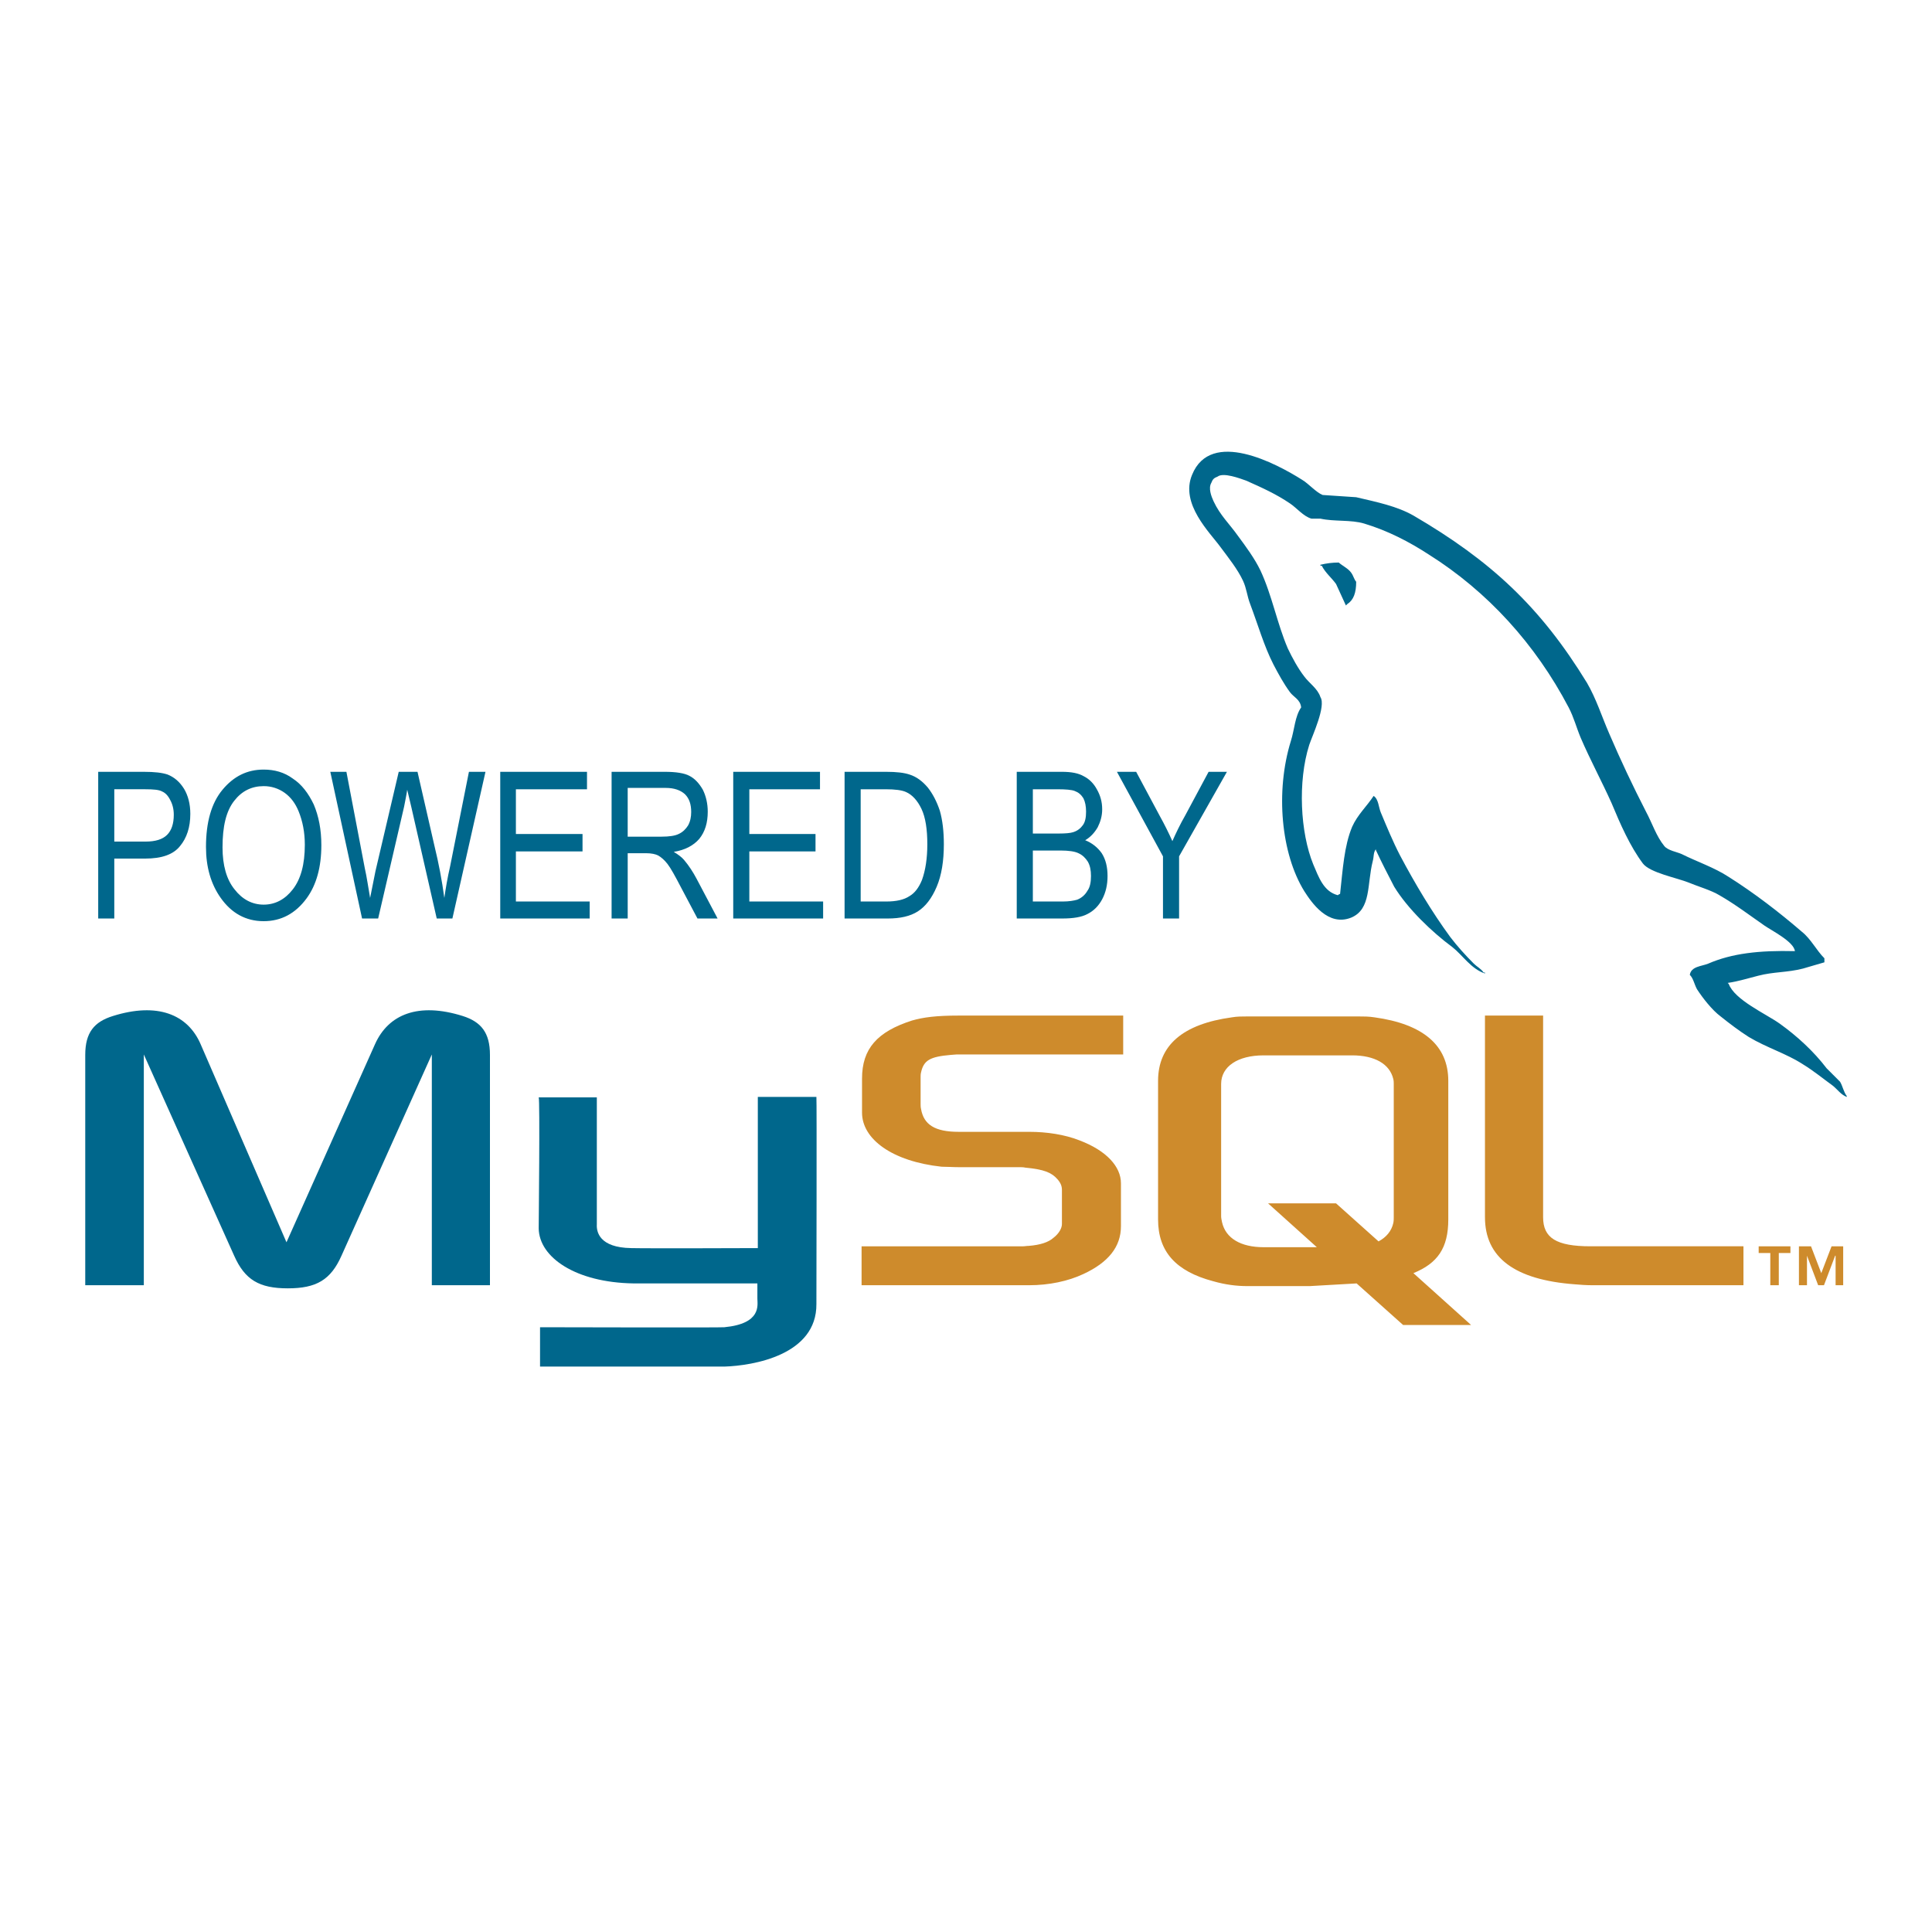
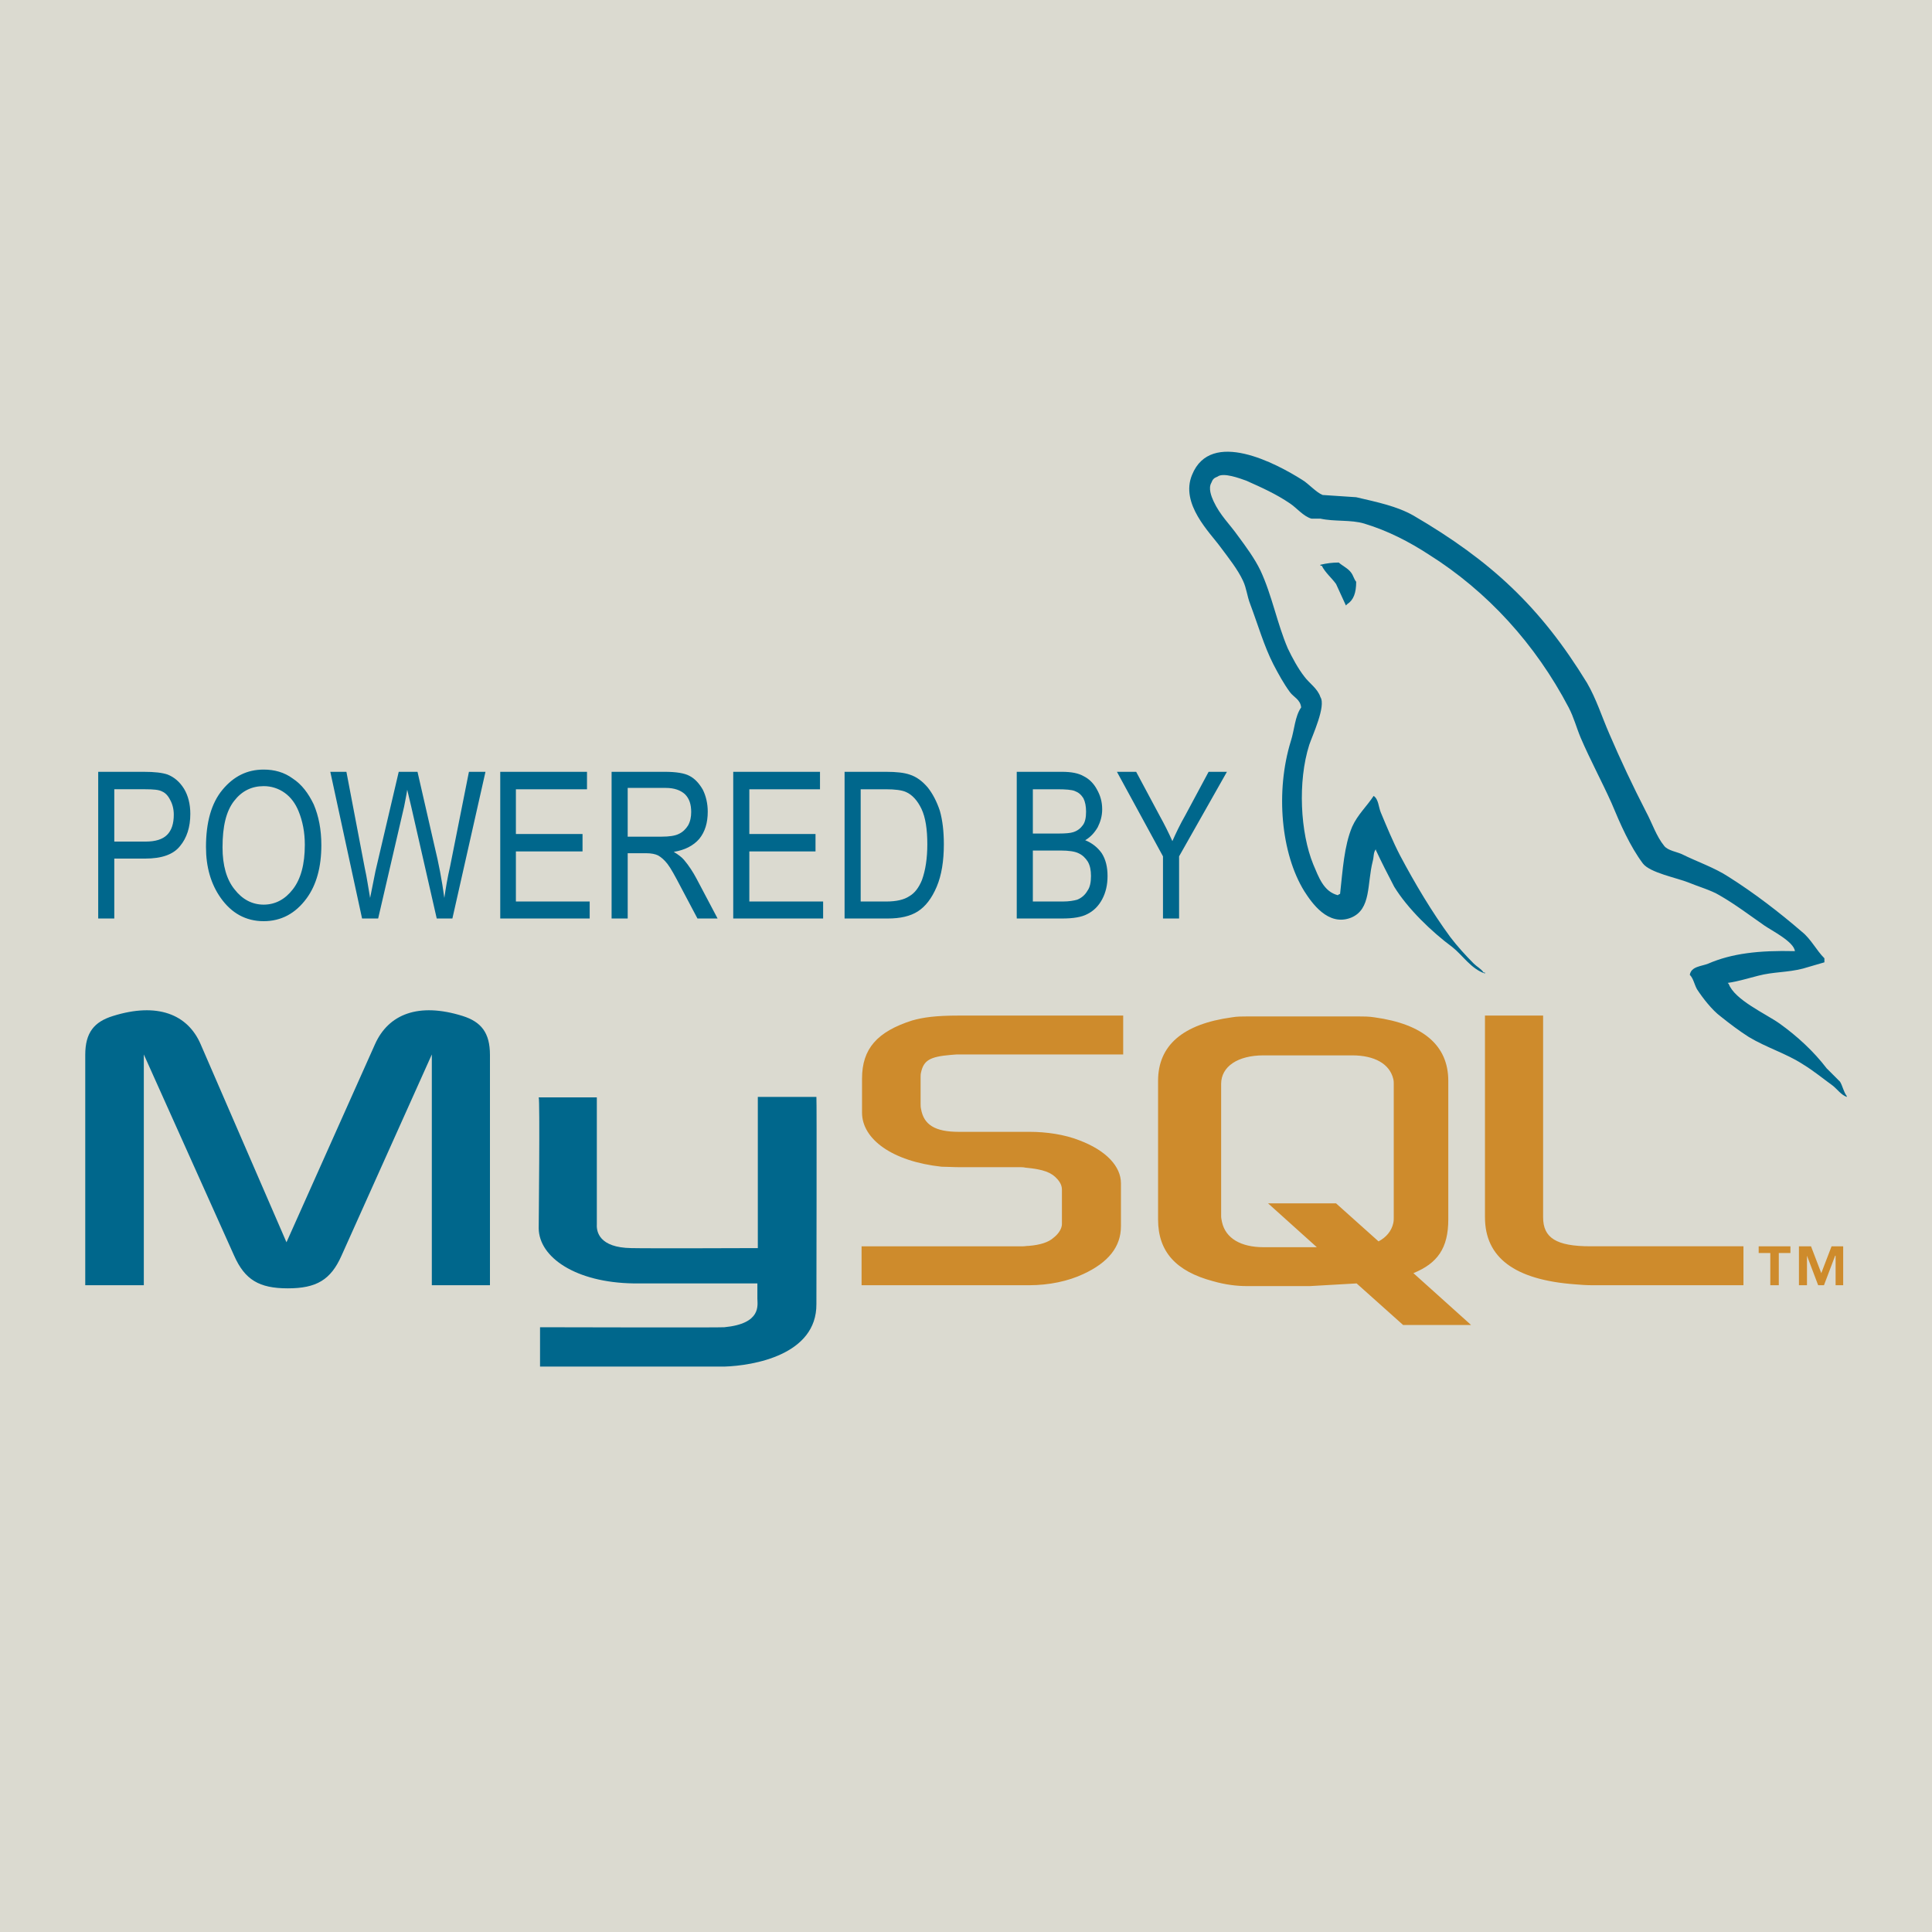
<svg xmlns="http://www.w3.org/2000/svg" width="2500" height="2500" viewBox="0 0 192.756 192.756">
  <g fill-rule="evenodd" clip-rule="evenodd">
-     <path fill="#fff" d="M0 0h192.756v192.756H0V0z" />
+     <path fill="#DBDAD0" d="M0 0h192.756v192.756H0V0z" />
    <path d="M8.504 128.227h5.845v-23.023l9.013 20.078c1.07 2.408 2.499 3.256 5.354 3.256 2.856 0 4.284-.848 5.354-3.256l9.013-20.078v23.023h5.8v-22.979c0-2.23-.893-3.303-2.722-3.883-4.417-1.383-7.407-.178-8.745 2.812l-8.834 19.766-8.566-19.766c-1.294-2.99-4.328-4.195-8.745-2.812-1.874.58-2.766 1.652-2.766 3.883v22.979h-.001zM53.746 109.486h5.8v12.672c-.044.713.223 2.32 3.436 2.365 1.606.043 12.537 0 12.626 0v-15.082h5.845c.044 0 0 20.568 0 20.658.044 5.086-6.291 6.156-9.191 6.246H53.88v-3.926s18.338.045 18.382 0c3.748-.357 3.302-2.23 3.302-2.855v-1.518H63.205c-5.756-.088-9.415-2.588-9.459-5.488 0-.267.134-12.937 0-13.072zM179.076 94.896c-3.568-.089-6.291.223-8.656 1.249-.668.268-1.695.268-1.828 1.116.357.355.445.936.713 1.428.58.893 1.518 2.096 2.365 2.721.893.715 1.83 1.428 2.811 2.053 1.785 1.07 3.748 1.65 5.398 2.723 1.027.623 2.008 1.428 2.99 2.141.445.357.803.893 1.383 1.115v-.088c-.312-.402-.402-.982-.67-1.43l-1.338-1.338c-1.293-1.695-2.945-3.213-4.686-4.461-1.383-.982-4.506-2.365-5.086-3.971-.045-.045-.09-.045-.09-.09.982-.135 2.143-.49 3.035-.715 1.518-.4 2.9-.312 4.461-.713.715-.224 1.428-.402 2.143-.625v-.402c-.803-.803-1.338-1.918-2.23-2.632-2.275-1.963-4.775-3.882-7.318-5.488-1.428-.937-3.168-1.517-4.684-2.275-.492-.223-1.385-.357-1.74-.803-.805-.982-1.205-2.276-1.83-3.436a123.45 123.45 0 0 1-3.658-7.764c-.758-1.74-1.295-3.48-2.23-5.087-4.641-7.585-9.594-12.18-17.312-16.687-1.65-.937-3.613-1.338-5.711-1.829-1.115-.09-2.23-.134-3.346-.224-.67-.268-1.383-1.115-2.053-1.517-2.543-1.606-9.102-5.131-10.977-.491-1.205 2.9 1.785 5.756 2.855 7.229.76 1.026 1.695 2.187 2.232 3.346.355.758.4 1.517.713 2.32.758 2.008 1.383 4.194 2.32 6.023.49.937 1.025 1.919 1.65 2.767.357.491 1.027.714 1.115 1.517-.625.892-.668 2.231-1.025 3.346-1.562 5.042-.982 11.244 1.338 14.991.715 1.115 2.365 3.569 4.686 2.633 2.008-.848 1.561-3.347 2.141-5.622.135-.491.045-.848.312-1.205v.089c.58 1.249 1.205 2.454 1.83 3.658 1.338 2.187 3.748 4.507 5.801 6.023 1.025.803 1.873 2.187 3.256 2.632v-.09h-.133c-.268-.4-.67-.579-.982-.892-.803-.803-1.695-1.785-2.365-2.677-1.828-2.499-3.479-5.265-4.996-8.121-.715-1.383-1.34-2.9-1.918-4.283-.225-.535-.225-1.338-.715-1.651-.67 1.026-1.605 1.874-2.143 3.079-.803 1.919-.936 4.283-1.203 6.693-.18.089-.135.044-.225.134-1.426-.357-1.918-1.83-2.453-3.079-1.293-3.168-1.562-8.254-.402-11.913.312-.937 1.697-3.882 1.117-4.774-.27-.848-1.117-1.383-1.607-2.052-.625-.803-1.205-1.874-1.65-2.811-1.07-2.499-1.562-5.265-2.723-7.763-.58-1.205-1.471-2.41-2.23-3.436-.848-1.205-1.785-2.052-2.453-3.48-.223-.491-.535-1.294-.223-1.83.133-.357.268-.491.623-.625.58-.446 2.232.179 2.855.401 1.607.714 2.99 1.339 4.373 2.276.67.446 1.34 1.293 2.143 1.517h.893c1.428.312 3.033.089 4.371.491 2.365.713 4.506 1.829 6.426 3.079 5.889 3.703 10.664 8.968 13.965 15.259.535 1.026.758 1.963 1.205 3.034.938 2.187 2.141 4.417 3.078 6.514.893 2.142 1.83 4.284 3.123 6.023.715.937 3.391 1.428 4.596 1.918.848.357 2.23.758 3.035 1.25 1.561.892 3.033 2.008 4.506 3.034.712.496 2.942 1.611 3.032 2.548z" fill="#00678c" />
    <path d="M133.566 56.124a7.59 7.59 0 0 0-1.828.224v.089h.133c.357.714.982 1.205 1.428 1.829.312.714.67 1.428.982 2.142l.133-.134c.625-.401.893-1.115.893-2.23-.223-.268-.268-.58-.49-.893-.313-.447-.848-.67-1.251-1.027z" fill="#00678c" />
    <path d="M85.96 128.227h16.731c1.963 0 3.881-.402 5.398-1.117 2.498-1.158 3.748-2.721 3.748-4.773v-4.283c0-1.65-1.428-3.256-4.148-4.283-1.473-.58-3.258-.848-4.998-.848h-7.049c-2.365 0-3.48-.715-3.748-2.275-.045-.178-.045-.357-.045-.535v-2.633c0-.178 0-.312.045-.49.268-1.205.892-1.562 2.945-1.74.178 0 .401-.045.58-.045h16.642v-3.881H95.687c-2.365 0-3.57.178-4.685.49-3.48 1.115-4.997 2.811-4.997 5.801v3.391c0 2.633 2.989 4.863 7.942 5.398.58 0 1.115.045 1.695.045h6.024c.223 0 .445 0 .623.045 1.875.178 2.633.49 3.213 1.158.312.357.447.67.447 1.072v3.391c0 .402-.268.938-.848 1.383-.492.447-1.34.715-2.455.803-.223 0-.4.045-.625.045H85.96v3.881zM148.156 121.443c0 4.016 2.945 6.246 8.969 6.693.535.045 1.115.09 1.65.09h15.17v-3.883h-15.26c-3.436 0-4.729-.848-4.729-2.9v-20.121h-5.801v20.121h.001zM115.541 121.666v-13.83c0-3.525 2.453-5.666 7.361-6.336.492-.09 1.072-.09 1.562-.09h11.064c.535 0 1.027 0 1.607.09 4.863.67 7.361 2.811 7.361 6.336v13.83c0 2.857-1.07 4.373-3.48 5.355l5.756 5.176h-6.781l-4.641-4.15-4.686.268h-6.201c-1.07 0-2.186-.133-3.436-.49-3.701-.983-5.486-2.946-5.486-6.159zm6.291-.355c0 .223.045.4.09.625.357 1.605 1.873 2.498 4.148 2.498h5.311l-4.863-4.373h6.781l4.238 3.793c.76-.402 1.295-1.027 1.473-1.83.045-.223.045-.4.045-.58v-13.295c0-.135 0-.312-.045-.492-.357-1.516-1.873-2.363-4.105-2.363h-8.834c-2.588 0-4.238 1.115-4.238 2.855v13.162h-.001zM176.623 128.227h.848v-3.213h1.16v-.67h-3.168v.67h1.16v3.213zm6.514 0h.758v-3.883h-1.16l-1.025 2.678-1.025-2.678h-1.205v3.883h.803v-2.945l1.115 2.945h.58l1.115-2.945h.045v2.945h-.001z" fill="#ce8b2c" />
    <path d="M9.798 91.639V77.004h4.55c1.071 0 1.83.09 2.365.268.669.268 1.204.714 1.65 1.428.402.669.625 1.517.625 2.499 0 1.339-.356 2.409-1.026 3.213-.669.847-1.83 1.249-3.48 1.249h-3.079v5.979H9.798v-.001zm1.606-7.674h3.123c.982 0 1.695-.223 2.142-.669s.669-1.116.669-2.008c0-.58-.134-1.071-.357-1.473-.223-.446-.491-.713-.803-.847-.312-.179-.893-.224-1.695-.224h-3.079v5.221zM20.551 84.5c0-2.454.536-4.373 1.651-5.711 1.115-1.339 2.454-2.008 4.104-2.008 1.071 0 2.053.268 2.9.892.893.58 1.562 1.472 2.097 2.588.491 1.16.758 2.499.758 4.06 0 2.187-.491 3.972-1.473 5.31-1.115 1.517-2.543 2.275-4.283 2.275-1.784 0-3.212-.803-4.283-2.32-.98-1.382-1.471-3.078-1.471-5.086zm1.651.045c0 1.784.401 3.212 1.205 4.194.758.981 1.74 1.517 2.9 1.517s2.142-.536 2.9-1.517c.803-1.026 1.205-2.499 1.205-4.461 0-1.25-.223-2.365-.625-3.347-.312-.758-.759-1.383-1.383-1.829a3.559 3.559 0 0 0-2.098-.669c-1.205 0-2.186.491-2.944 1.472-.803 1.026-1.16 2.543-1.16 4.64zM36.123 91.639l-3.168-14.635h1.606l1.83 9.593c.223.982.356 2.008.535 2.99l.535-2.677 2.32-9.905h1.874l1.695 7.407a49.46 49.46 0 0 1 .981 5.175c.134-.937.312-2.008.58-3.167l1.874-9.415h1.651L45.135 91.64h-1.562L41.03 80.485l-.402-1.695c-.089.625-.223 1.205-.312 1.695l-2.587 11.154h-1.606zM49.909 91.639V77.004h8.656v1.741h-7.094v4.462h6.648v1.74h-6.648v4.997h7.362v1.695h-8.924zM61.019 91.639V77.004h5.31c1.116 0 1.963.134 2.454.402.536.268.981.759 1.338 1.383.312.625.491 1.383.491 2.187 0 1.115-.268 2.007-.848 2.721-.58.669-1.428 1.116-2.543 1.294.446.268.803.536 1.026.803.491.58.893 1.205 1.249 1.874l2.098 3.971h-2.008l-1.606-3.034c-.625-1.204-1.071-2.008-1.383-2.409-.312-.401-.625-.669-.937-.848-.268-.134-.669-.223-1.205-.223h-1.829v6.514h-1.607zm1.606-8.165h3.391c.758 0 1.338-.089 1.695-.268.401-.179.714-.491.937-.848.223-.401.312-.848.312-1.339 0-.758-.178-1.338-.625-1.784-.446-.401-1.071-.625-1.918-.625h-3.792v4.864zM73.155 91.639V77.004h8.656v1.741h-7.05v4.462h6.603v1.74h-6.603v4.997h7.362v1.695h-8.968zM84.264 91.639V77.004h4.149c1.026 0 1.785.09 2.32.268.714.223 1.294.669 1.829 1.294.491.625.893 1.383 1.205 2.32.268.937.401 2.053.401 3.347 0 1.651-.223 3.079-.714 4.238-.491 1.16-1.115 1.963-1.874 2.454-.758.491-1.785.714-2.989.714h-4.327zm1.607-1.695h2.543c1.026 0 1.785-.179 2.32-.535.536-.312.937-.848 1.249-1.606.357-.981.536-2.186.536-3.569 0-1.473-.178-2.677-.58-3.525-.402-.848-.938-1.428-1.562-1.696-.402-.178-1.071-.268-2.008-.268H85.87v11.199h.001zM101.441 91.639V77.004h4.508c.936 0 1.65.134 2.186.446.535.268.982.714 1.295 1.294.355.625.535 1.25.535 2.008 0 .669-.18 1.25-.447 1.785-.312.535-.713.981-1.248 1.293a3.654 3.654 0 0 1 1.65 1.294c.4.625.58 1.383.58 2.276s-.18 1.65-.535 2.32c-.357.669-.848 1.16-1.473 1.473-.58.312-1.428.446-2.498.446h-4.553zm1.608-8.477h2.588c.668 0 1.16-.044 1.428-.134.445-.134.758-.401.98-.713.225-.312.312-.759.312-1.338 0-.536-.088-.982-.268-1.339-.223-.357-.49-.58-.848-.714-.312-.134-.938-.179-1.785-.179h-2.408v4.417h.001zm0 6.782h2.988c.625 0 1.115-.089 1.428-.179a2.011 2.011 0 0 0 1.027-.892c.268-.357.355-.892.355-1.472s-.088-1.026-.311-1.428c-.225-.357-.535-.669-.938-.848-.357-.178-.982-.268-1.785-.268h-2.766v5.087h.002zM116.031 91.639v-6.202l-4.594-8.433h1.918l2.363 4.417a32.13 32.13 0 0 1 1.25 2.499c.357-.803.758-1.651 1.295-2.588l2.32-4.328h1.828l-4.773 8.433v6.202h-1.607z" fill="#00678c" />
  </g>
</svg>
